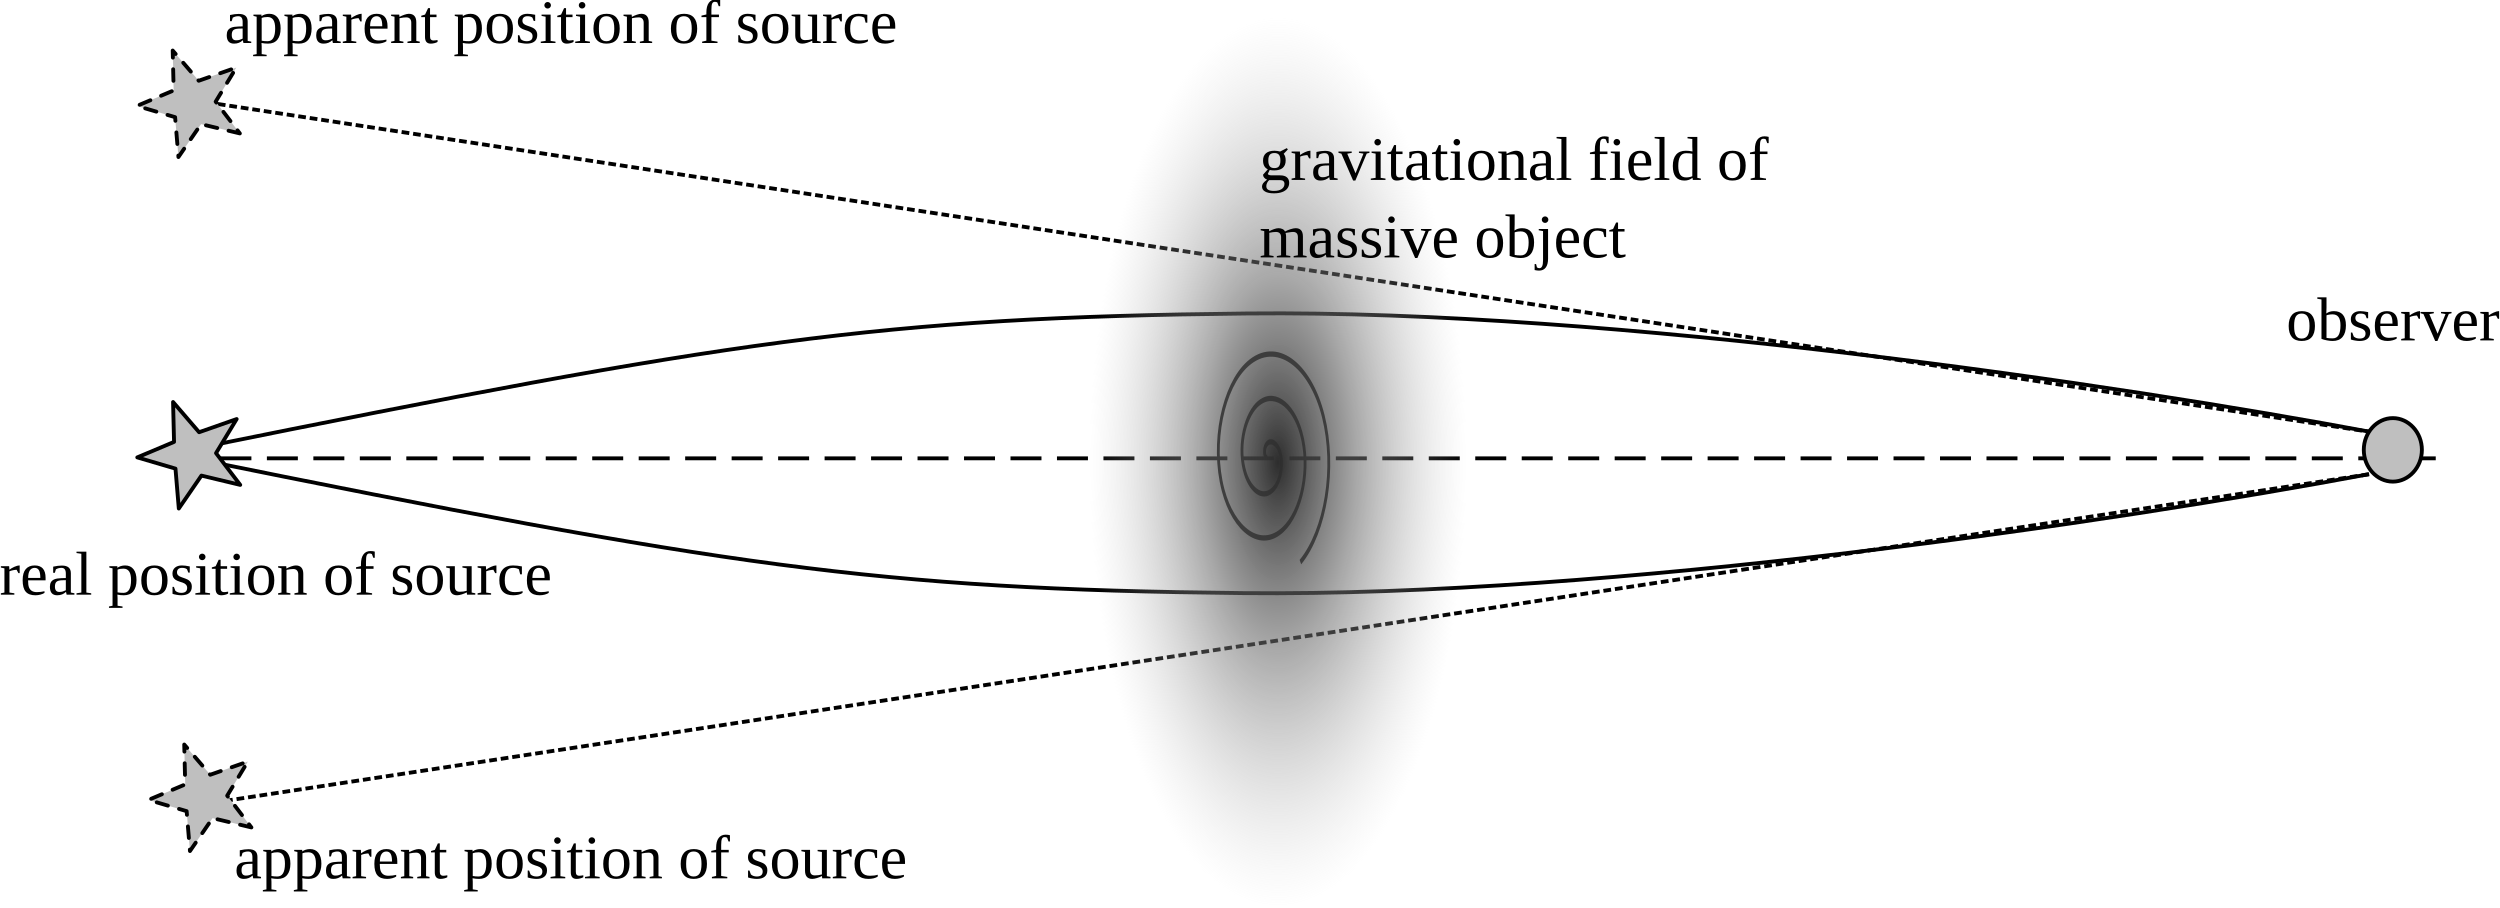
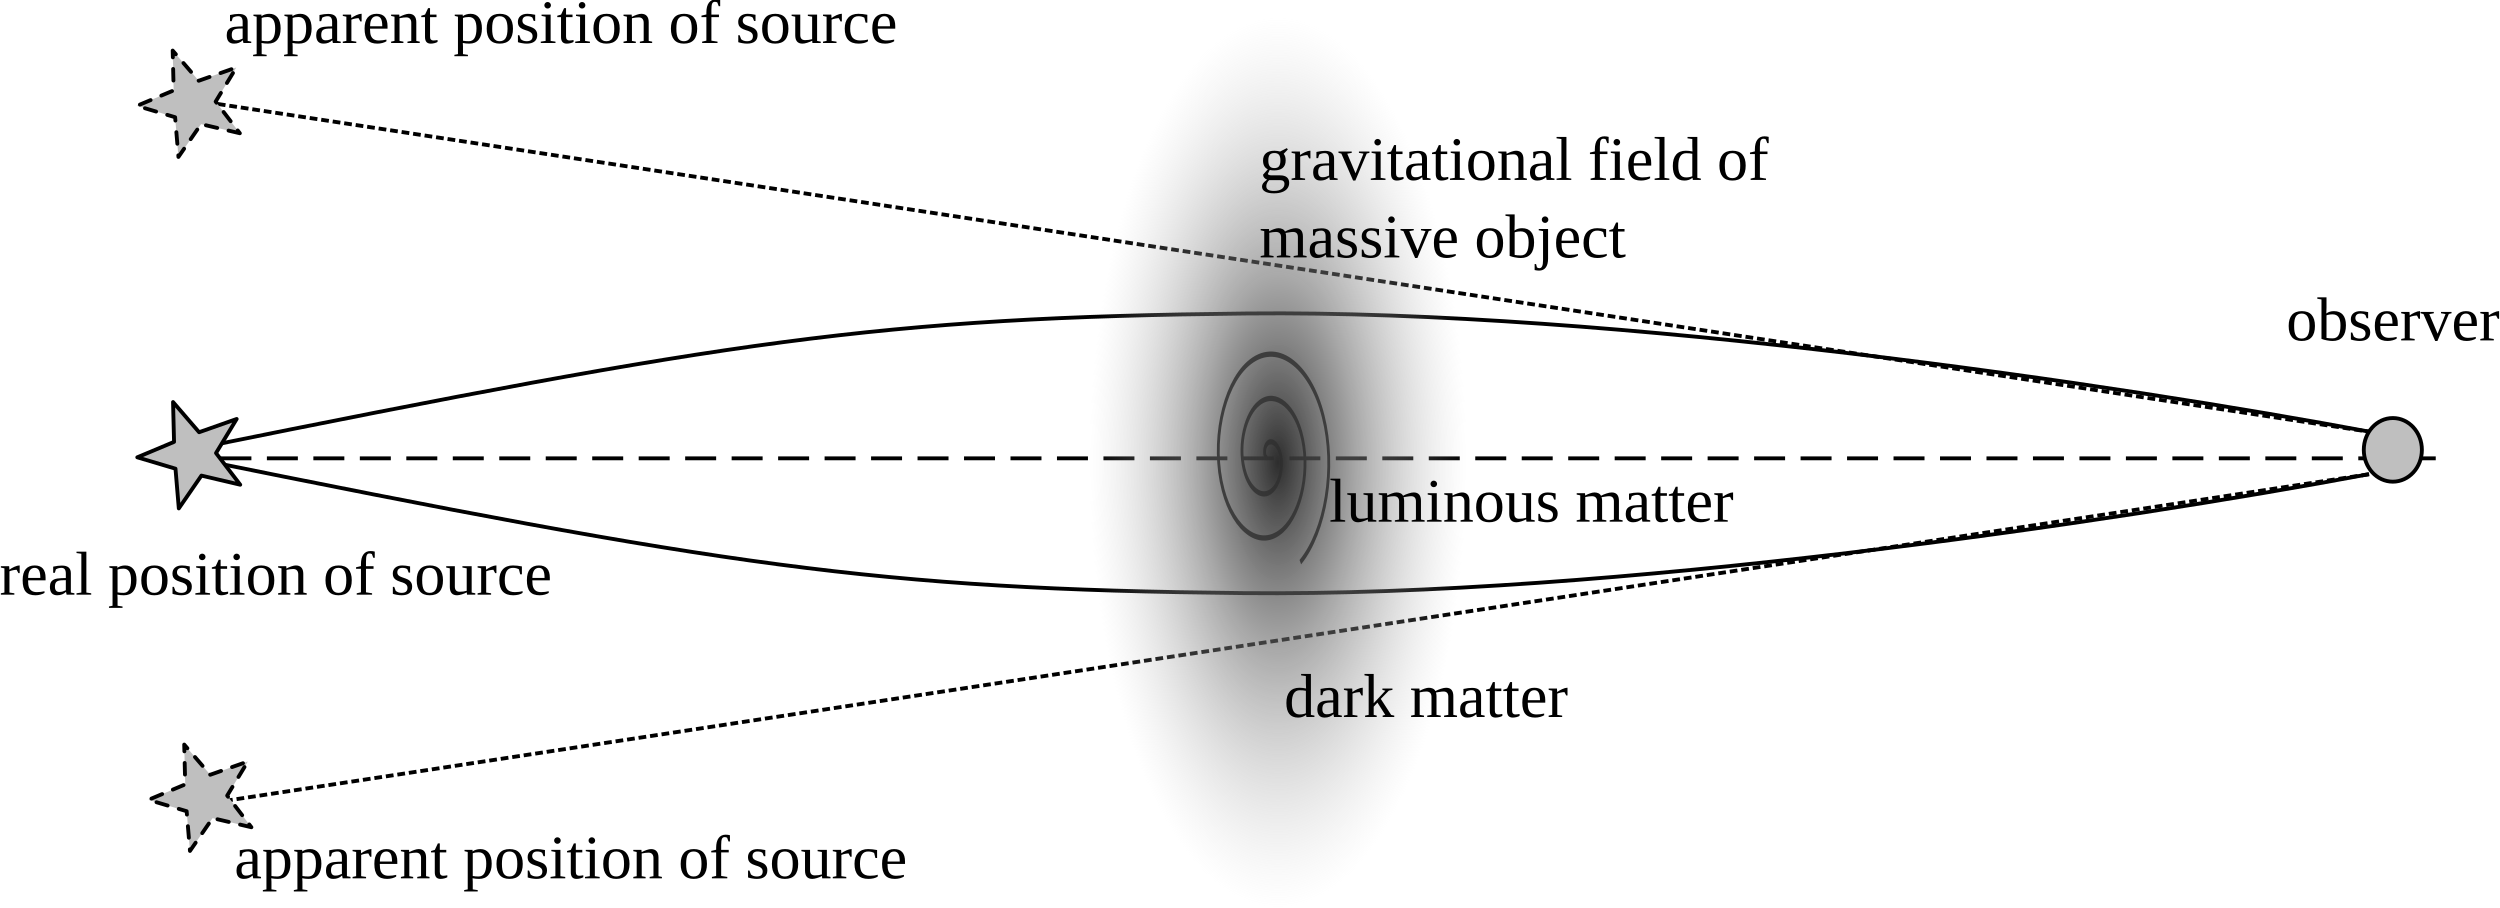
<svg xmlns="http://www.w3.org/2000/svg" xmlns:xlink="http://www.w3.org/1999/xlink" width="645.5" height="234.2" id="svg2" version="1.1">
  <defs id="defs4">
    <linearGradient id="linearGradient3830">
      <stop style="stop-color:#2d2d2d;stop-opacity:1;" offset="0" id="stop3832" />
      <stop style="stop-color:#bfbfbf;stop-opacity:0;" offset="1" id="stop3834" />
    </linearGradient>
    <radialGradient xlink:href="#linearGradient3830" id="radialGradient3836" cx="343.7" cy="205.6" fx="343.7" fy="205.6" r="31.06" gradientTransform="matrix(1,0,0,2.22,0,-250.7)" gradientUnits="userSpaceOnUse" />
  </defs>
  <g id="layer1" transform="translate(-13.68,-86.46)">
    <path style="fill:none;stroke:#000000;stroke-width:1;stroke-linecap:butt;stroke-linejoin:miter;stroke-miterlimit:4;stroke-opacity:1;stroke-dasharray:8, 4;stroke-dashoffset:0" d="m 58.59,204.8 584.91,0 1,1.1" id="path2985" />
-     <path style="fill:none;stroke:#000000;stroke-width:1.365px;stroke-linecap:butt;stroke-linejoin:miter;stroke-opacity:1" id="path2987" d="m 329.3,184.5 c -1.6,0.6 -1.7,-1.9 -1.1,-2.7 1.7,-2.2 5,-1.2 6.5,0.6 2.6,3.2 1,8 -2.2,10.1 -4.8,3.2 -11.1,0.9 -13.9,-3.8 -3.7,-6.2 -0.7,-14.2 5.4,-17.6 7.7,-4.2 17.4,-0.5 21.4,7.1 4.8,9.1 0.3,20.5 -8.7,25 -10.6,5.4 -23.7,0.2 -28.8,-10.2 -5.9,-12.1 0,-26.9 11.9,-32.6 13.6,-6.5 30,0.1 36.3,13.5 6.2,13.4 1.2,29.6 -11,37.7" transform="matrix(0.5365,0,0,1,164.3,20)" />
+     <path style="fill:none;stroke:#000000;stroke-width:1.365px;stroke-linecap:butt;stroke-linejoin:miter;stroke-opacity:1" id="path2987" d="m 329.29,184.504 c -1.615,0.627 -1.646,-1.869 -1.05,-2.688 1.617,-2.22 4.938,-1.249 6.418,0.568 2.645,3.246 1.057,8 -2.186,10.148 -4.757,3.15 -11.111,0.878 -13.878,-3.804 -3.687,-6.239 -0.705,-14.239 5.422,-17.608 7.71,-4.238 17.377,-0.537 21.338,7.04 4.797,9.175 0.37,20.519 -8.658,25.068 -10.638,5.361 -23.664,0.205 -28.798,-10.276 -5.927,-12.1 -0.04,-26.811 11.894,-32.528 13.56,-6.495 29.96,0.124 36.258,13.512 6.291,13.374 1.205,29.602 -10.99,37.676" transform="matrix(0.5365,0,0,1,164.3,20)" />
    <path style="fill:none;stroke:#000000;stroke-width:1;stroke-linecap:butt;stroke-linejoin:miter;stroke-miterlimit:4;stroke-opacity:1;stroke-dasharray:none;stroke-dashoffset:0" d="m 63.57,202.4 c 137.83,-27.9 177.43,-34 272.13,-35 94.7,-1 225.7,18.5 290.7,30.7" id="path3805" />
    <path style="fill:none;stroke:#000000;stroke-width:1;stroke-linecap:butt;stroke-linejoin:miter;stroke-miterlimit:4;stroke-opacity:1;stroke-dasharray:2, 1;stroke-dashoffset:0" d="M 626.5,198.1 68.57,113.1" id="path3801" />
    <path style="fill:none;stroke:#000000;stroke-width:1;stroke-linecap:butt;stroke-linejoin:miter;stroke-miterlimit:4;stroke-opacity:1;stroke-dasharray:none;stroke-dashoffset:0" d="m 62.5,204.6 c 137.8,27.9 177.4,34 272.1,35 94.7,1 225.7,-18.5 290.7,-30.7" id="path3805-9" />
    <path style="fill:none;stroke:#000000;stroke-width:1;stroke-linecap:butt;stroke-linejoin:miter;stroke-miterlimit:4;stroke-opacity:1;stroke-dasharray:2, 1;stroke-dashoffset:0" d="m 625.4,208.9 -557.9,85" id="path3801-7" />
-     <path style="fill:#bfbfbf;fill-opacity:1;fill-rule:nonzero;stroke:#000000;stroke-width:1;stroke-linecap:round;stroke-linejoin:round;stroke-miterlimit:4;stroke-opacity:1;stroke-dasharray:none;stroke-dashoffset:0" id="path3757" d="m 67.85,198.8 -10.02,-2.4 -5.84,8.5 -0.86,-10.3 -9.86,-2.9 9.49,-4 -0.25,-10.3 6.72,7.8 9.7,-3.4 -5.33,8.8 z" transform="translate(7.857,12.86)" />
-     <path style="fill:#bfbfbf;fill-opacity:1;fill-rule:nonzero;stroke:#000000;stroke-width:1;stroke-linecap:round;stroke-linejoin:round;stroke-miterlimit:4;stroke-opacity:1;stroke-dasharray:3, 3;stroke-dashoffset:0" id="path3757-6" d="m 67.85,198.8 -10.02,-2.4 -5.84,8.5 -0.86,-10.3 -9.86,-2.9 9.49,-4 -0.25,-10.3 6.72,7.8 9.7,-3.4 -5.33,8.8 z" transform="translate(10.74,101.3)" />
-     <path style="fill:#bfbfbf;fill-opacity:1;fill-rule:nonzero;stroke:#000000;stroke-width:1;stroke-linecap:round;stroke-linejoin:round;stroke-miterlimit:4;stroke-opacity:1;stroke-dasharray:3, 3;stroke-dashoffset:0" id="path3757-6-0" d="m 67.85,198.8 -10.02,-2.4 -5.84,8.5 -0.86,-10.3 -9.86,-2.9 9.49,-4 -0.25,-10.3 6.72,7.8 9.7,-3.4 -5.33,8.8 z" transform="translate(7.762,-77.89)" />
-     <path style="fill:#bfbfbf;fill-opacity:1;fill-rule:nonzero;stroke:#000000;stroke-width:1;stroke-linecap:round;stroke-linejoin:round;stroke-miterlimit:4;stroke-opacity:1;stroke-dasharray:none;stroke-dashoffset:0" id="path3795" d="m 650.7,202.7 c 0,4.5 -3.4,8.2 -7.5,8.2 -4.1,0 -7.5,-3.7 -7.5,-8.2 0,-4.5 3.4,-8.2 7.5,-8.2 4.1,0 7.5,3.7 7.5,8.2 z" transform="translate(-11.69,-0.0862)" />
-     <path style="fill:url(#radialGradient3836);fill-opacity:1;fill-rule:nonzero;stroke:#000000;stroke-width:0;stroke-linecap:round;stroke-linejoin:round;stroke-miterlimit:4;stroke-opacity:1;stroke-dasharray:none;stroke-dashoffset:0" id="path3828" d="m 374.8,205.6 c 0,38.1 -13.9,68.9 -31.1,68.9 -17.2,0 -31.1,-30.8 -31.1,-68.9 0,-38.1 13.9,-68.9 31.1,-68.9 17.2,0 31.1,30.8 31.1,68.9 z" transform="matrix(1.569,0,0,1.667,-195.6,-137.1)" />
+     <path style="fill:#bfbfbf;fill-opacity:1;fill-rule:nonzero;stroke:#000000;stroke-width:1;stroke-linecap:round;stroke-linejoin:round;stroke-miterlimit:4;stroke-opacity:1;stroke-dasharray:none;stroke-dashoffset:0" id="path3757" d="m 67.85,198.755 -10.02,-2.354 -5.839,8.472 -0.858,-10.257 -9.862,-2.936 9.49,-3.986 -0.255,-10.286 6.723,7.794 9.704,-3.422 -5.335,8.803 z" transform="translate(7.857,12.86)" />
+     <path style="fill:#bfbfbf;fill-opacity:1;fill-rule:nonzero;stroke:#000000;stroke-width:1;stroke-linecap:round;stroke-linejoin:round;stroke-miterlimit:4;stroke-opacity:1;stroke-dasharray:3, 3;stroke-dashoffset:0" id="path3757-6" d="m 67.85,198.755 -10.02,-2.354 -5.839,8.472 -0.858,-10.257 -9.862,-2.936 9.49,-3.986 -0.255,-10.286 6.723,7.794 9.704,-3.422 -5.335,8.803 z" transform="translate(10.74,101.3)" />
+     <path style="fill:#bfbfbf;fill-opacity:1;fill-rule:nonzero;stroke:#000000;stroke-width:1;stroke-linecap:round;stroke-linejoin:round;stroke-miterlimit:4;stroke-opacity:1;stroke-dasharray:3, 3;stroke-dashoffset:0" id="path3757-6-0" d="m 67.85,198.755 -10.02,-2.354 -5.839,8.472 -0.858,-10.257 -9.862,-2.936 9.49,-3.986 -0.255,-10.286 6.723,7.794 9.704,-3.422 -5.335,8.803 z" transform="translate(7.762,-77.89)" />
+     <path style="fill:#bfbfbf;fill-opacity:1;fill-rule:nonzero;stroke:#000000;stroke-width:1;stroke-linecap:round;stroke-linejoin:round;stroke-miterlimit:4;stroke-opacity:1;stroke-dasharray:none;stroke-dashoffset:0" id="path3795" d="m 650.7,202.7 c 0,4.536 -3.358,8.214 -7.5,8.214 -4.142,0 -7.5,-3.678 -7.5,-8.214 0,-4.536 3.358,-8.214 7.5,-8.214 4.142,0 7.5,3.678 7.5,8.214 z" transform="translate(-11.69,-0.0862)" />
+     <path style="fill:url(#radialGradient3836);fill-opacity:1;fill-rule:nonzero;stroke:#000000;stroke-width:0;stroke-linecap:round;stroke-linejoin:round;stroke-miterlimit:4;stroke-opacity:1;stroke-dasharray:none;stroke-dashoffset:0" id="path3828" d="m 374.76,205.6 c 0,38.075 -13.906,68.94 -31.06,68.94 -17.154,0 -31.06,-30.865 -31.06,-68.94 0,-38.075 13.906,-68.94 31.06,-68.94 17.154,0 31.06,30.865 31.06,68.94 z" transform="matrix(1.569,0,0,1.667,-195.6,-137.1)" />
    <text xml:space="preserve" style="font-size:40px;font-style:normal;font-weight:normal;line-height:125%;letter-spacing:0px;word-spacing:0px;fill:#000000;fill-opacity:1;stroke:none;font-family:Sans" x="71.659" y="97.571" id="text3838">
      <tspan x="71.659" y="97.571" id="tspan3842" style="font-size:16px;font-family:Times New Roman;-inkscape-font-specification:Times New Roman">apparent position of source</tspan>
    </text>
    <text xml:space="preserve" style="font-size:40px;font-style:normal;font-weight:normal;line-height:125%;letter-spacing:0px;word-spacing:0px;fill:#000000;fill-opacity:1;stroke:none;font-family:Sans" x="74.184" y="313.239" id="text3838-7">
      <tspan x="74.184" y="313.239" id="tspan3842-2" style="font-size:16px;font-family:Times New Roman;-inkscape-font-specification:Times New Roman">apparent position of source</tspan>
    </text>
    <text xml:space="preserve" style="font-size:40px;font-style:normal;font-weight:normal;line-height:125%;letter-spacing:0px;word-spacing:0px;fill:#000000;fill-opacity:1;stroke:none;font-family:Sans" x="13.575" y="240.003" id="text3838-4">
      <tspan x="13.575" y="240.003" id="tspan3842-7" style="font-size:16px;font-family:Times New Roman;-inkscape-font-specification:Times New Roman">real position of source</tspan>
    </text>
    <text xml:space="preserve" style="font-size:40px;font-style:normal;font-weight:normal;line-height:125%;letter-spacing:0px;word-spacing:0px;fill:#000000;fill-opacity:1;stroke:none;font-family:Sans" x="338.844" y="132.927" id="text3838-1">
      <tspan x="338.844" y="132.927" id="tspan3842-1" style="font-size:16px;font-family:Times New Roman;-inkscape-font-specification:Times New Roman">gravitational field of</tspan>
      <tspan x="338.844" y="152.927" style="font-size:16px;font-family:Times New Roman;-inkscape-font-specification:Times New Roman" id="tspan3903">massive object</tspan>
    </text>
    <text xml:space="preserve" style="font-size:40px;font-style:normal;font-weight:normal;line-height:125%;letter-spacing:0px;word-spacing:0px;fill:#000000;fill-opacity:1;stroke:none;font-family:Sans" x="604.009" y="174.343" id="text3838-74">
      <tspan x="604.009" y="174.343" id="tspan3842-3" style="font-size:16px;font-family:Times New Roman;-inkscape-font-specification:Times New Roman">observer</tspan>
    </text>
+     <text xml:space="preserve" style="font-size:40px;font-style:normal;font-weight:normal;line-height:125%;letter-spacing:0px;word-spacing:0px;fill:#000000;fill-opacity:1;stroke:none;font-family:Sans" x="356.876" y="221.155" id="text3838-1-9">
+       <tspan x="356.876" y="221.155" style="font-size:16px;font-family:Times New Roman;-inkscape-font-specification:Times New Roman" id="tspan3903-4">luminous matter</tspan>
+     </text>
+     <text xml:space="preserve" style="font-size:40px;font-style:normal;font-weight:normal;line-height:125%;letter-spacing:0px;word-spacing:0px;fill:#000000;fill-opacity:1;stroke:none;font-family:Sans" x="345.249" y="271.587" id="text3838-1-9-5">
+       <tspan x="345.249" y="271.587" style="font-size:16px;font-family:Times New Roman;-inkscape-font-specification:Times New Roman" id="tspan3903-4-4">dark matter</tspan>
+     </text>
  </g>
</svg>
